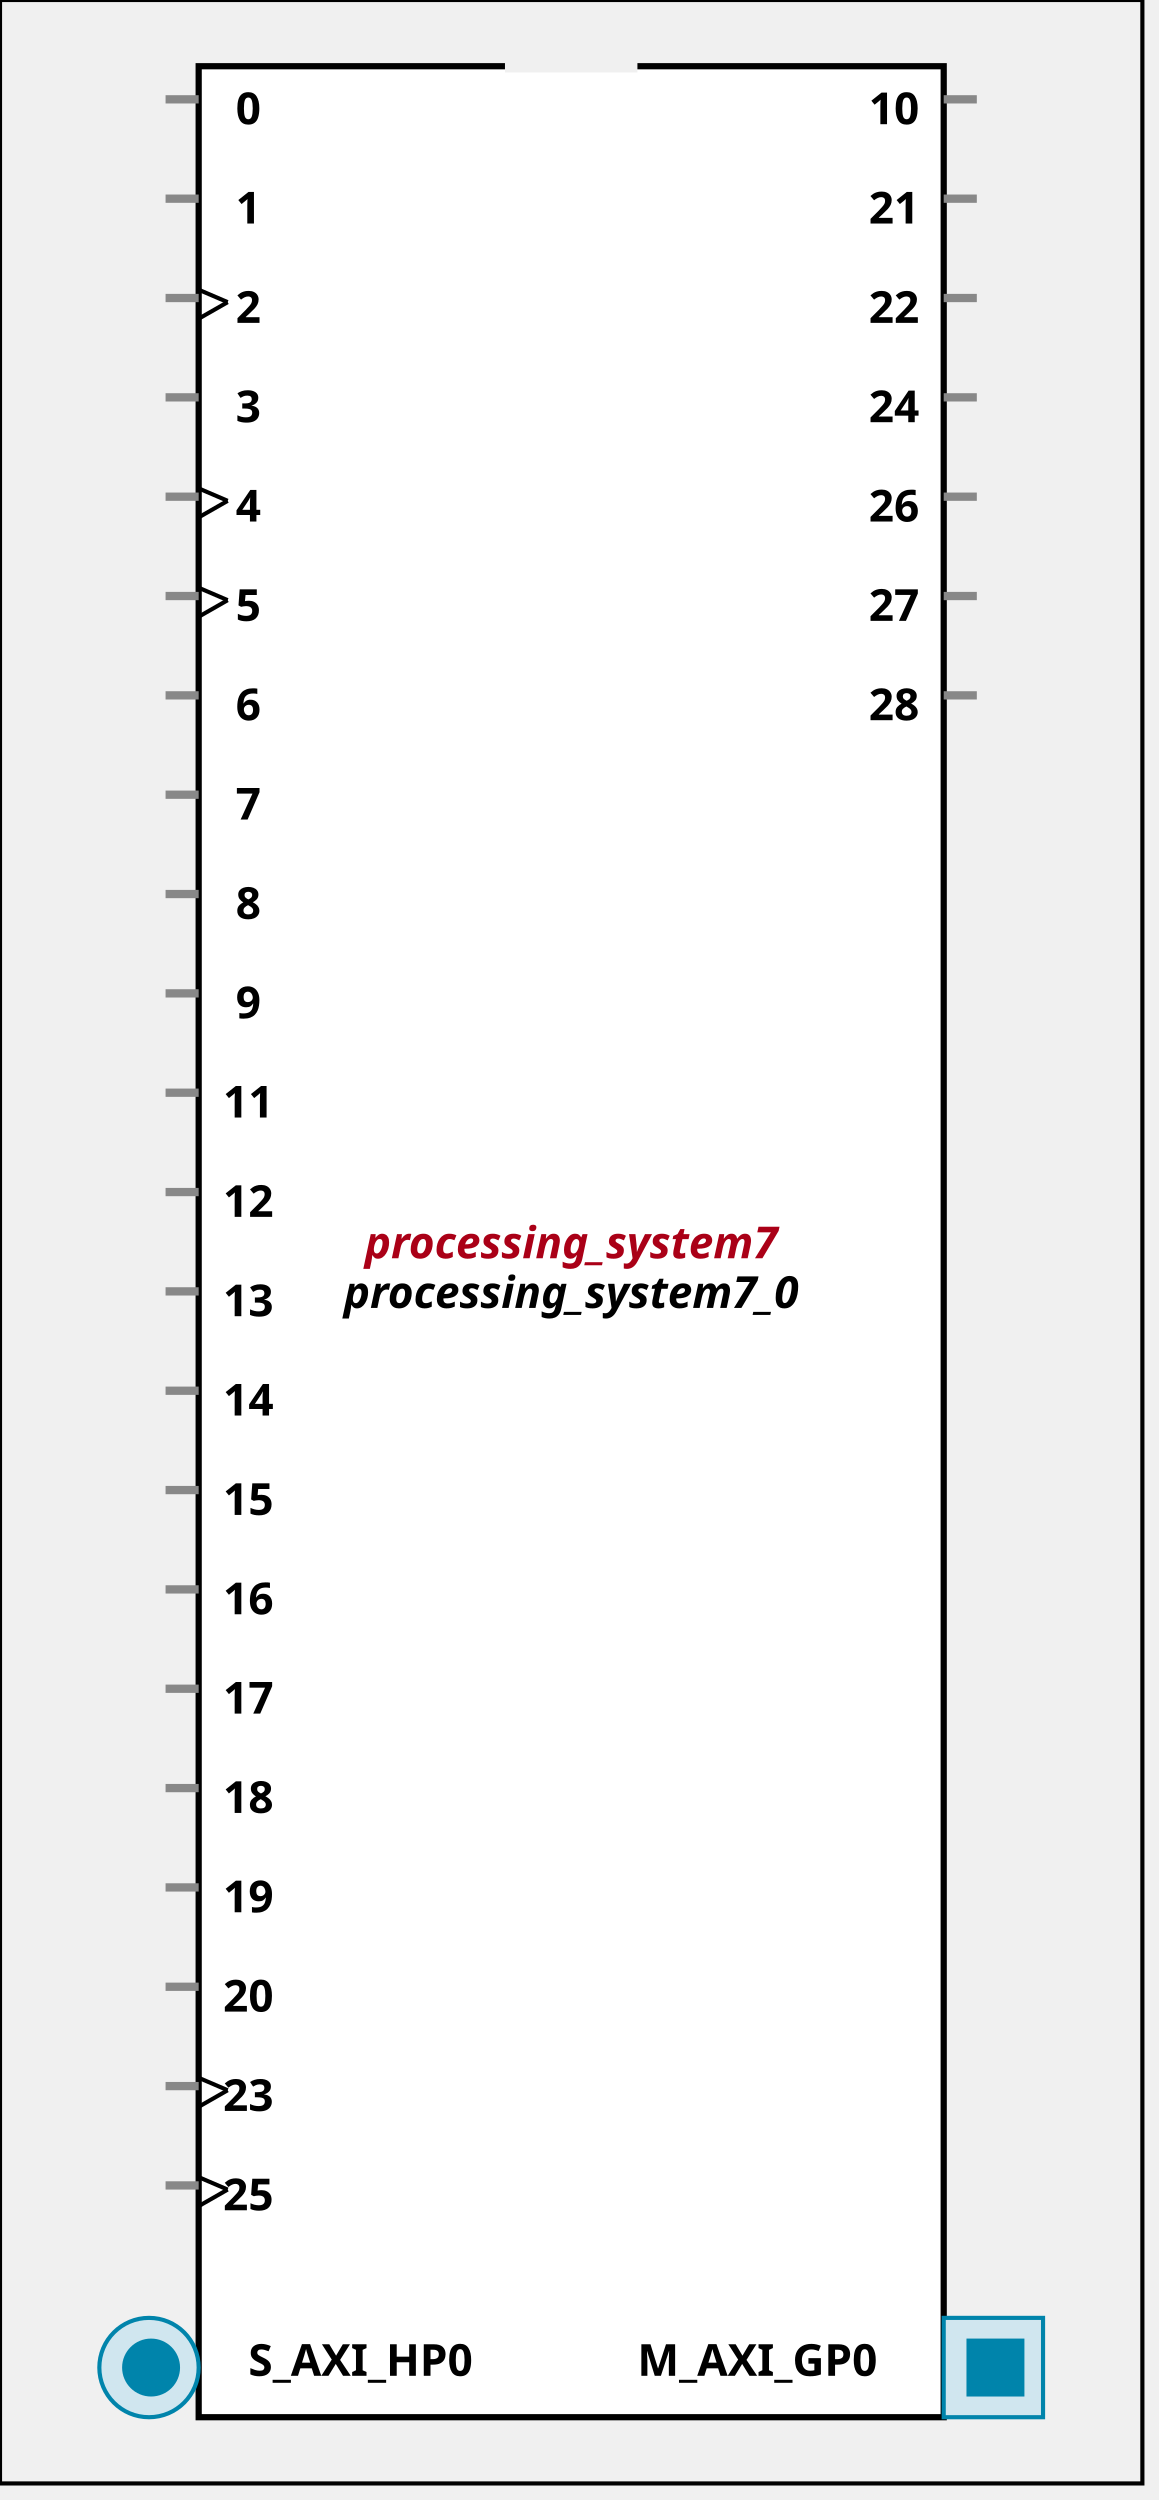
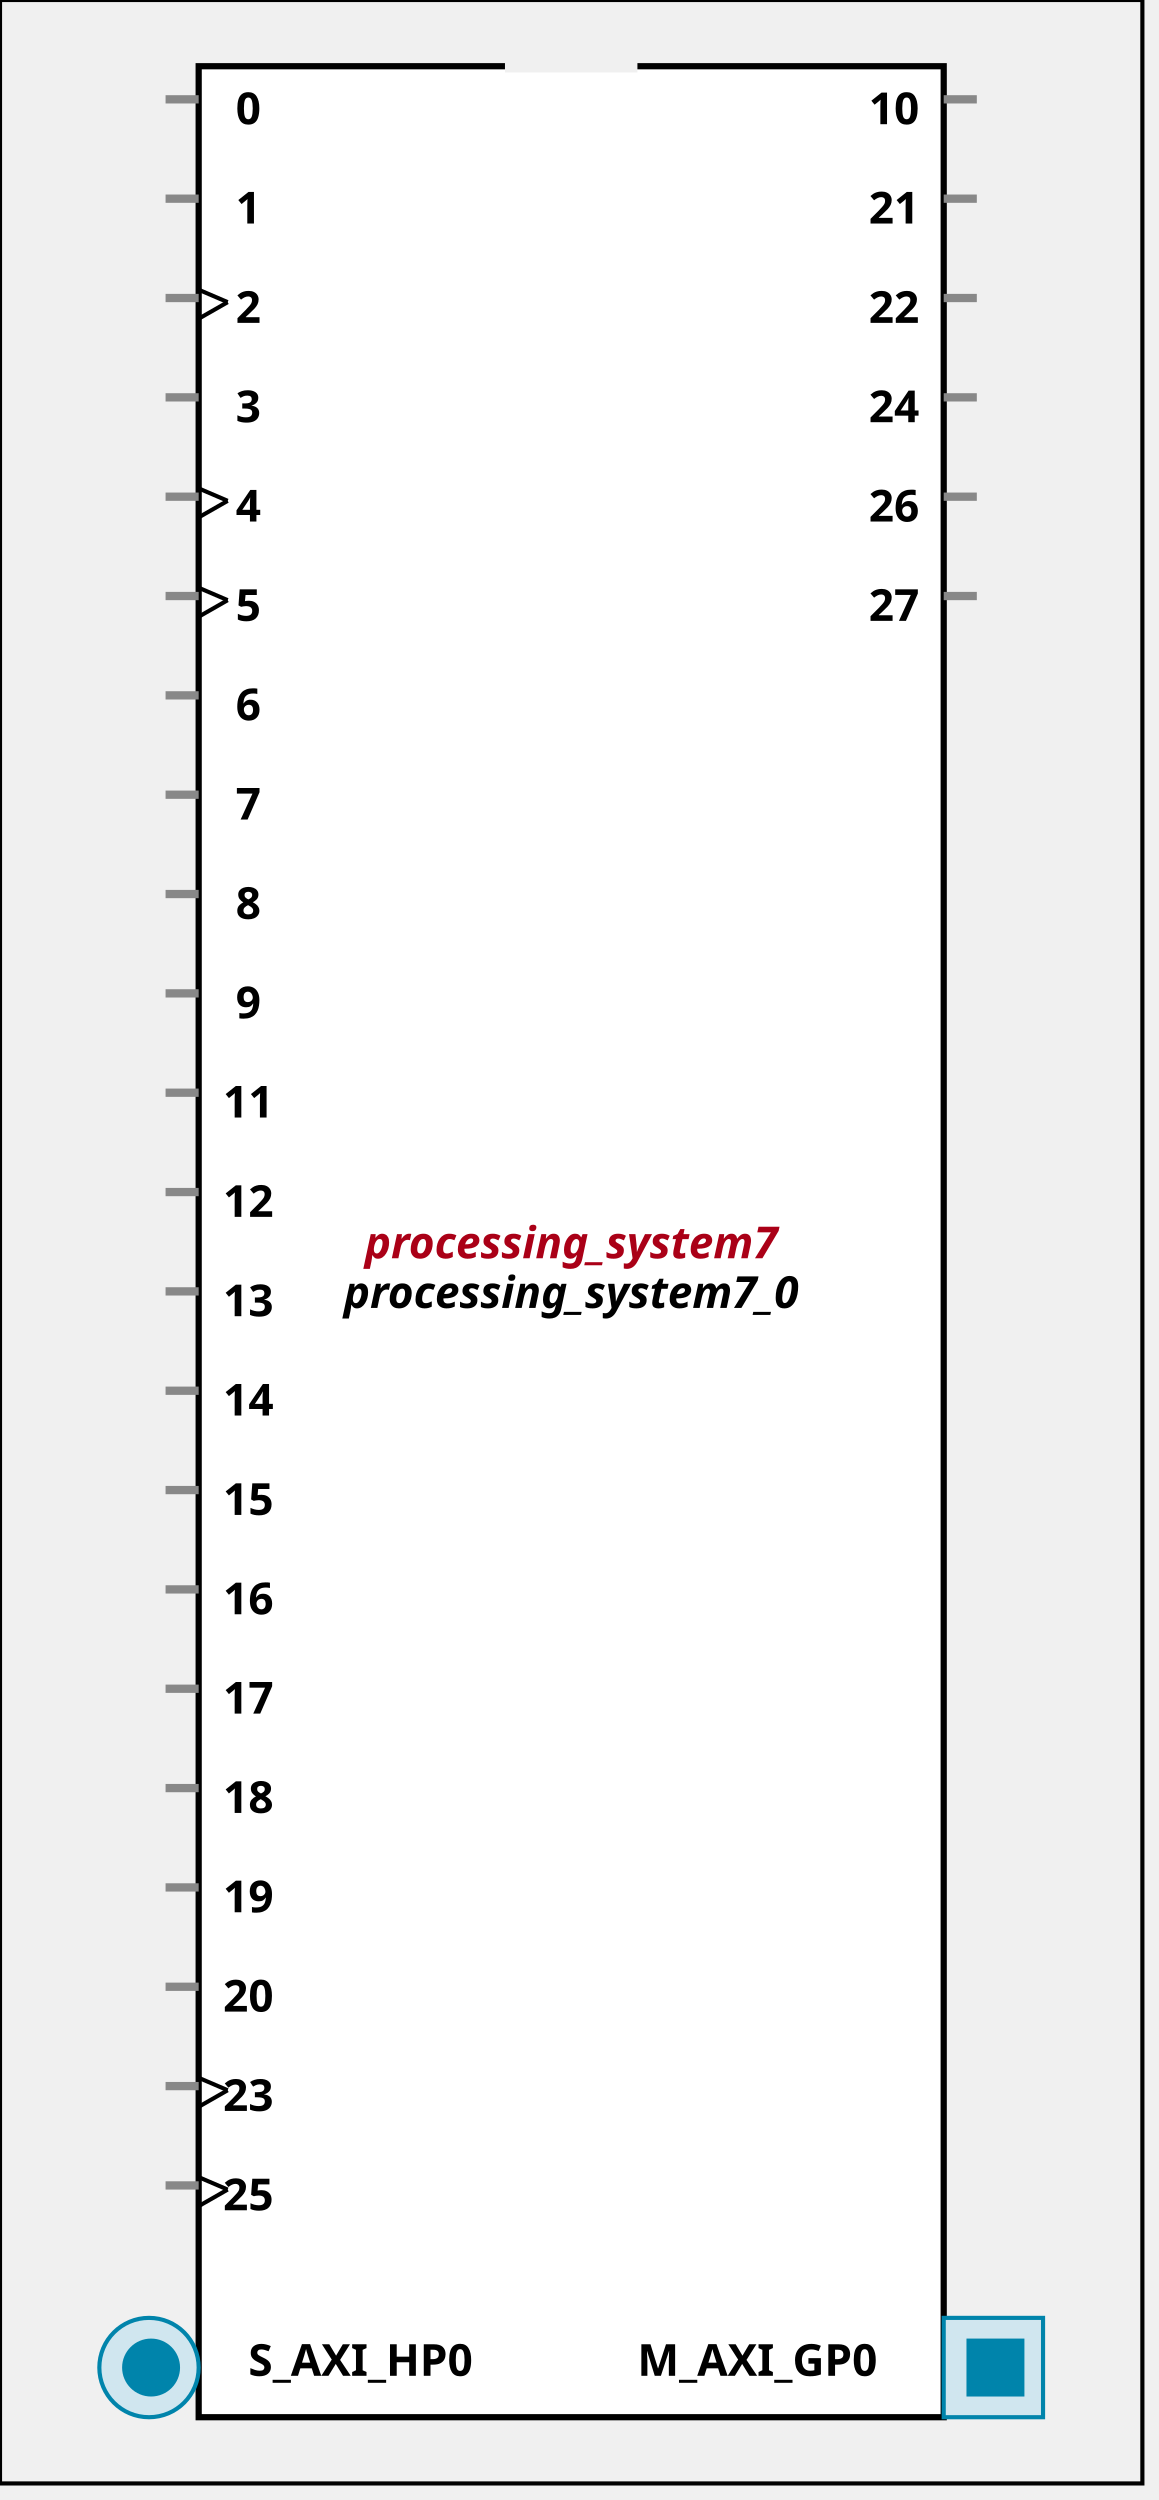
<svg xmlns:xlink="http://www.w3.org/1999/xlink" width="280" height="604">
  <defs>
    <g id="AXI_BifLabel">
      <rect x="0" y="0" rx="3" ry="3" width="32" height="16" style="fill:#0084AB; stroke:black; stroke-width:1" />
    </g>
    <g id="AXI_busconn_SLAVE">
      <circle cx="12" cy="12" r="12" style="fill:#D0E6EF; stroke:#0084AB; stroke-width:1" />
      <circle cx="12.5" cy="12" r="7" style="fill:#0084AB; stroke:none;" />
    </g>
    <g id="AXI_busconn_MASTER">
      <rect x="0" y="0" width="24" height="24" style="fill:#D0E6EF; stroke:#0084AB; stroke-width:1" />
      <rect x="5.5" y="5" width="14" height="14" style="fill:#0084AB; stroke:none;" />
    </g>
    <g id="AXIS_BifLabel">
      <rect x="0" y="0" rx="3" ry="3" width="32" height="16" style="fill:#0084AB; stroke:black; stroke-width:1" />
    </g>
    <g id="AXIS_busconn_TARGET">
      <circle cx="12" cy="12" r="12" style="fill:#D0E6EF; stroke:#0084AB; stroke-width:1" />
      <circle cx="12.5" cy="12" r="7" style="fill:#0084AB; stroke:none;" />
    </g>
    <g id="AXIS_busconn_INITIATOR">
      <rect x="0" y="0" width="24" height="24" style="fill:#D0E6EF; stroke:#0084AB; stroke-width:1" />
      <rect x="5.5" y="5" width="14" height="14" style="fill:#0084AB; stroke:none;" />
    </g>
    <g id="USER_BifLabel">
      <rect x="0" y="0" rx="3" ry="3" width="32" height="16" style="fill:#009999; stroke:black; stroke-width:1" />
    </g>
    <g id="USER_busconn_TARGET">
      <circle cx="12" cy="12" r="12" style="fill:#00CCCC; stroke:#009999; stroke-width:1" />
      <circle cx="12.5" cy="12" r="7" style="fill:#009999; stroke:none;" />
    </g>
    <g id="USER_busconn_INITIATOR">
      <rect x="0" y="0" width="24" height="24" style="fill:#00CCCC; stroke:#009999; stroke-width:1" />
      <rect x="5.5" y="5" width="14" height="14" style="fill:#009999; stroke:none;" />
    </g>
    <g id="KEY_BifLabel">
      <rect x="0" y="0" rx="3" ry="3" width="32" height="16" style="fill:#444444; stroke:black; stroke-width:1" />
    </g>
    <g id="KEY_busconn_SLAVE">
      <circle cx="12" cy="12" r="12" style="fill:#888888; stroke:#444444; stroke-width:1" />
      <circle cx="12.5" cy="12" r="7" style="fill:#444444; stroke:none;" />
    </g>
    <g id="KEY_busconn_MASTER">
      <rect x="0" y="0" width="24" height="24" style="fill:#888888; stroke:#444444; stroke-width:1" />
      <rect x="5.5" y="5" width="14" height="14" style="fill:#444444; stroke:none;" />
    </g>
    <g id="KEY_busconn_MASTER_SLAVE">
      <circle cx="12" cy="12" r="12" style="fill:#888888; stroke:#444444; stroke-width:1" />
      <circle cx="12.5" cy="12" r="7" style="fill:#444444; stroke:none;" />
      <rect x="0" y="12" width="24" height="12" style="fill:#888888; stroke:#444444; stroke-width:1" />
      <rect x="5.5" y="12" width="14" height="7" style="fill:#444444; stroke:none;" />
    </g>
    <g id="KEY_busconn_TARGET">
      <circle cx="12" cy="12" r="12" style="fill:#888888; stroke:#444444; stroke-width:1" />
      <circle cx="12.5" cy="12" r="7" style="fill:#444444; stroke:none;" />
    </g>
    <g id="KEY_busconn_INITIATOR">
      <rect x="0" y="0" width="24" height="24" style="fill:#888888; stroke:#444444; stroke-width:1" />
      <rect x="5.5" y="5" width="14" height="14" style="fill:#444444; stroke:none;" />
    </g>
    <g id="KEY_busconn_MONITOR">
      <rect x="0" y="0.5" width="24" height="7" style="fill:#444444; stroke:none;" />
      <rect x="0" y="16" width="24" height="7" style="fill:#444444; stroke:none;" />
    </g>
    <g id="KEY_busconn_USER">
      <circle cx="12" cy="12" r="12" style="fill:#888888; stroke:#444444; stroke-width:1" />
      <circle cx="12.5" cy="12" r="7" style="fill:#444444; stroke:none;" />
    </g>
    <g id="KEY_busconn_TRANSPARENT">
      <circle cx="12" cy="12" r="12" style="fill:#FFFFFF; stroke:#444444; stroke-width:1" />
      <circle cx="12.5" cy="12" r="7" style="fill:#FFFFFF; stroke:none;" />
    </g>
    <g id="HCurve" overflow="visible">
      <path d="m 0  0,      a 16 16, 0,0,0, 32,0,     z" style="fill:#F0F0F0;fill-opacity:1;stroke:black;stroke-width:1.5" />
      <line x1="0" y1="0" x2="32" y2="0" style="stroke:#F0F0F0;stroke-width:3" />
    </g>
    <g id="IPD_StandardBody">
      <rect x="0" y="0" width="276" height="600" style="fill:#F0F0F0;fill-opacity: 1.0; stroke:#000000; stroke-width:1" />
      <rect x="48" y="16" width="180" height="568" style="fill:#FFFFFF; fill-opacity: 1.0; stroke:#000000; stroke-width:1.5" />
      <use x="122" y="16" xlink:href="#HCurve" />
    </g>
    <g id="IPD_PORT">
      <rect width="8" height="8" style="fill:#888888;stroke-width:1;stroke:black;" />
    </g>
    <g id="IPD_SPort">
      <line x1="0" y1="0" x2="8" y2="0" style="stroke:#888888;stroke-width:2;stroke-opacity:1" />
    </g>
    <g id="IPD_PortClk">
      <line x1="0" y1="0" x2="7" y2="3" style="stroke:#000000;stroke-width:1;stroke-opacity:1" />
      <line x1="7" y1="3" x2="0" y2="7" style="stroke:#000000;stroke-width:1;stroke-opacity:1" />
    </g>
  </defs>
  <use x="0" y="0" xlink:href="#IPD_StandardBody" />
  <text x="138" y="304" fill="#AA0017" stroke="none" font-size="8pt" font-style="italic" font-weight="bold" text-anchor="middle" font-family="Verdana Arial Helvetica san-serif">processing_system7</text>
  <text x="138" y="316" fill="#000000" stroke="none" font-size="8pt" font-style="italic" font-weight="bold" text-anchor="middle" font-family="Courier Arial Helvetica san-serif">processing_system7_0</text>
  <use x="40" y="24" xlink:href="#IPD_SPort" />
  <text x="60" y="30" fill="#000000" stroke="none" font-size="8pt" font-style="normal" font-weight="bold" text-anchor="middle" font-family="Verdana Arial Helvetica san-serif">0</text>
  <use x="40" y="48" xlink:href="#IPD_SPort" />
  <text x="60" y="54" fill="#000000" stroke="none" font-size="8pt" font-style="normal" font-weight="bold" text-anchor="middle" font-family="Verdana Arial Helvetica san-serif">1</text>
  <use x="40" y="72" xlink:href="#IPD_SPort" />
  <use x="48" y="70" xlink:href="#IPD_PortClk" />
  <text x="60" y="78" fill="#000000" stroke="none" font-size="8pt" font-style="normal" font-weight="bold" text-anchor="middle" font-family="Verdana Arial Helvetica san-serif">2</text>
  <use x="40" y="96" xlink:href="#IPD_SPort" />
  <text x="60" y="102" fill="#000000" stroke="none" font-size="8pt" font-style="normal" font-weight="bold" text-anchor="middle" font-family="Verdana Arial Helvetica san-serif">3</text>
  <use x="40" y="120" xlink:href="#IPD_SPort" />
  <use x="48" y="118" xlink:href="#IPD_PortClk" />
  <text x="60" y="126" fill="#000000" stroke="none" font-size="8pt" font-style="normal" font-weight="bold" text-anchor="middle" font-family="Verdana Arial Helvetica san-serif">4</text>
  <use x="40" y="144" xlink:href="#IPD_SPort" />
  <use x="48" y="142" xlink:href="#IPD_PortClk" />
  <text x="60" y="150" fill="#000000" stroke="none" font-size="8pt" font-style="normal" font-weight="bold" text-anchor="middle" font-family="Verdana Arial Helvetica san-serif">5</text>
  <use x="40" y="168" xlink:href="#IPD_SPort" />
  <text x="60" y="174" fill="#000000" stroke="none" font-size="8pt" font-style="normal" font-weight="bold" text-anchor="middle" font-family="Verdana Arial Helvetica san-serif">6</text>
  <use x="40" y="192" xlink:href="#IPD_SPort" />
  <text x="60" y="198" fill="#000000" stroke="none" font-size="8pt" font-style="normal" font-weight="bold" text-anchor="middle" font-family="Verdana Arial Helvetica san-serif">7</text>
  <use x="40" y="216" xlink:href="#IPD_SPort" />
  <text x="60" y="222" fill="#000000" stroke="none" font-size="8pt" font-style="normal" font-weight="bold" text-anchor="middle" font-family="Verdana Arial Helvetica san-serif">8</text>
  <use x="40" y="240" xlink:href="#IPD_SPort" />
  <text x="60" y="246" fill="#000000" stroke="none" font-size="8pt" font-style="normal" font-weight="bold" text-anchor="middle" font-family="Verdana Arial Helvetica san-serif">9</text>
  <use x="40" y="264" xlink:href="#IPD_SPort" />
  <text x="60" y="270" fill="#000000" stroke="none" font-size="8pt" font-style="normal" font-weight="bold" text-anchor="middle" font-family="Verdana Arial Helvetica san-serif">11</text>
  <use x="40" y="288" xlink:href="#IPD_SPort" />
  <text x="60" y="294" fill="#000000" stroke="none" font-size="8pt" font-style="normal" font-weight="bold" text-anchor="middle" font-family="Verdana Arial Helvetica san-serif">12</text>
  <use x="40" y="312" xlink:href="#IPD_SPort" />
  <text x="60" y="318" fill="#000000" stroke="none" font-size="8pt" font-style="normal" font-weight="bold" text-anchor="middle" font-family="Verdana Arial Helvetica san-serif">13</text>
  <use x="40" y="336" xlink:href="#IPD_SPort" />
  <text x="60" y="342" fill="#000000" stroke="none" font-size="8pt" font-style="normal" font-weight="bold" text-anchor="middle" font-family="Verdana Arial Helvetica san-serif">14</text>
  <use x="40" y="360" xlink:href="#IPD_SPort" />
  <text x="60" y="366" fill="#000000" stroke="none" font-size="8pt" font-style="normal" font-weight="bold" text-anchor="middle" font-family="Verdana Arial Helvetica san-serif">15</text>
  <use x="40" y="384" xlink:href="#IPD_SPort" />
  <text x="60" y="390" fill="#000000" stroke="none" font-size="8pt" font-style="normal" font-weight="bold" text-anchor="middle" font-family="Verdana Arial Helvetica san-serif">16</text>
  <use x="40" y="408" xlink:href="#IPD_SPort" />
  <text x="60" y="414" fill="#000000" stroke="none" font-size="8pt" font-style="normal" font-weight="bold" text-anchor="middle" font-family="Verdana Arial Helvetica san-serif">17</text>
  <use x="40" y="432" xlink:href="#IPD_SPort" />
  <text x="60" y="438" fill="#000000" stroke="none" font-size="8pt" font-style="normal" font-weight="bold" text-anchor="middle" font-family="Verdana Arial Helvetica san-serif">18</text>
  <use x="40" y="456" xlink:href="#IPD_SPort" />
  <text x="60" y="462" fill="#000000" stroke="none" font-size="8pt" font-style="normal" font-weight="bold" text-anchor="middle" font-family="Verdana Arial Helvetica san-serif">19</text>
  <use x="40" y="480" xlink:href="#IPD_SPort" />
  <text x="60" y="486" fill="#000000" stroke="none" font-size="8pt" font-style="normal" font-weight="bold" text-anchor="middle" font-family="Verdana Arial Helvetica san-serif">20</text>
  <use x="40" y="504" xlink:href="#IPD_SPort" />
  <use x="48" y="502" xlink:href="#IPD_PortClk" />
  <text x="60" y="510" fill="#000000" stroke="none" font-size="8pt" font-style="normal" font-weight="bold" text-anchor="middle" font-family="Verdana Arial Helvetica san-serif">23</text>
  <use x="40" y="528" xlink:href="#IPD_SPort" />
  <use x="48" y="526" xlink:href="#IPD_PortClk" />
  <text x="60" y="534" fill="#000000" stroke="none" font-size="8pt" font-style="normal" font-weight="bold" text-anchor="middle" font-family="Verdana Arial Helvetica san-serif">25</text>
  <use x="228" y="24" xlink:href="#IPD_SPort" />
  <text x="216" y="30" fill="#000000" stroke="none" font-size="8pt" font-style="normal" font-weight="bold" text-anchor="middle" font-family="Verdana Arial Helvetica san-serif">10</text>
  <use x="228" y="48" xlink:href="#IPD_SPort" />
  <text x="216" y="54" fill="#000000" stroke="none" font-size="8pt" font-style="normal" font-weight="bold" text-anchor="middle" font-family="Verdana Arial Helvetica san-serif">21</text>
  <use x="228" y="72" xlink:href="#IPD_SPort" />
  <text x="216" y="78" fill="#000000" stroke="none" font-size="8pt" font-style="normal" font-weight="bold" text-anchor="middle" font-family="Verdana Arial Helvetica san-serif">22</text>
  <use x="228" y="96" xlink:href="#IPD_SPort" />
  <text x="216" y="102" fill="#000000" stroke="none" font-size="8pt" font-style="normal" font-weight="bold" text-anchor="middle" font-family="Verdana Arial Helvetica san-serif">24</text>
  <use x="228" y="120" xlink:href="#IPD_SPort" />
  <text x="216" y="126" fill="#000000" stroke="none" font-size="8pt" font-style="normal" font-weight="bold" text-anchor="middle" font-family="Verdana Arial Helvetica san-serif">26</text>
  <use x="228" y="144" xlink:href="#IPD_SPort" />
  <text x="216" y="150" fill="#000000" stroke="none" font-size="8pt" font-style="normal" font-weight="bold" text-anchor="middle" font-family="Verdana Arial Helvetica san-serif">27</text>
-   <use x="228" y="168" xlink:href="#IPD_SPort" />
-   <text x="216" y="174" fill="#000000" stroke="none" font-size="8pt" font-style="normal" font-weight="bold" text-anchor="middle" font-family="Verdana Arial Helvetica san-serif">28</text>
  <use x="24" y="560" xlink:href="#AXI_busconn_SLAVE" />
  <text x="60" y="574" fill="#000000" stroke="none" font-size="8pt" font-style="normal" font-weight="bold" font-family="Verdana Arial Helvetica san-serif">S_AXI_HP0</text>
  <use x="228" y="560" xlink:href="#AXI_busconn_MASTER" />
  <text x="154" y="574" fill="#000000" stroke="none" font-size="8pt" font-style="normal" font-weight="bold" font-family="Verdana Arial Helvetica san-serif">M_AXI_GP0</text>
</svg>
